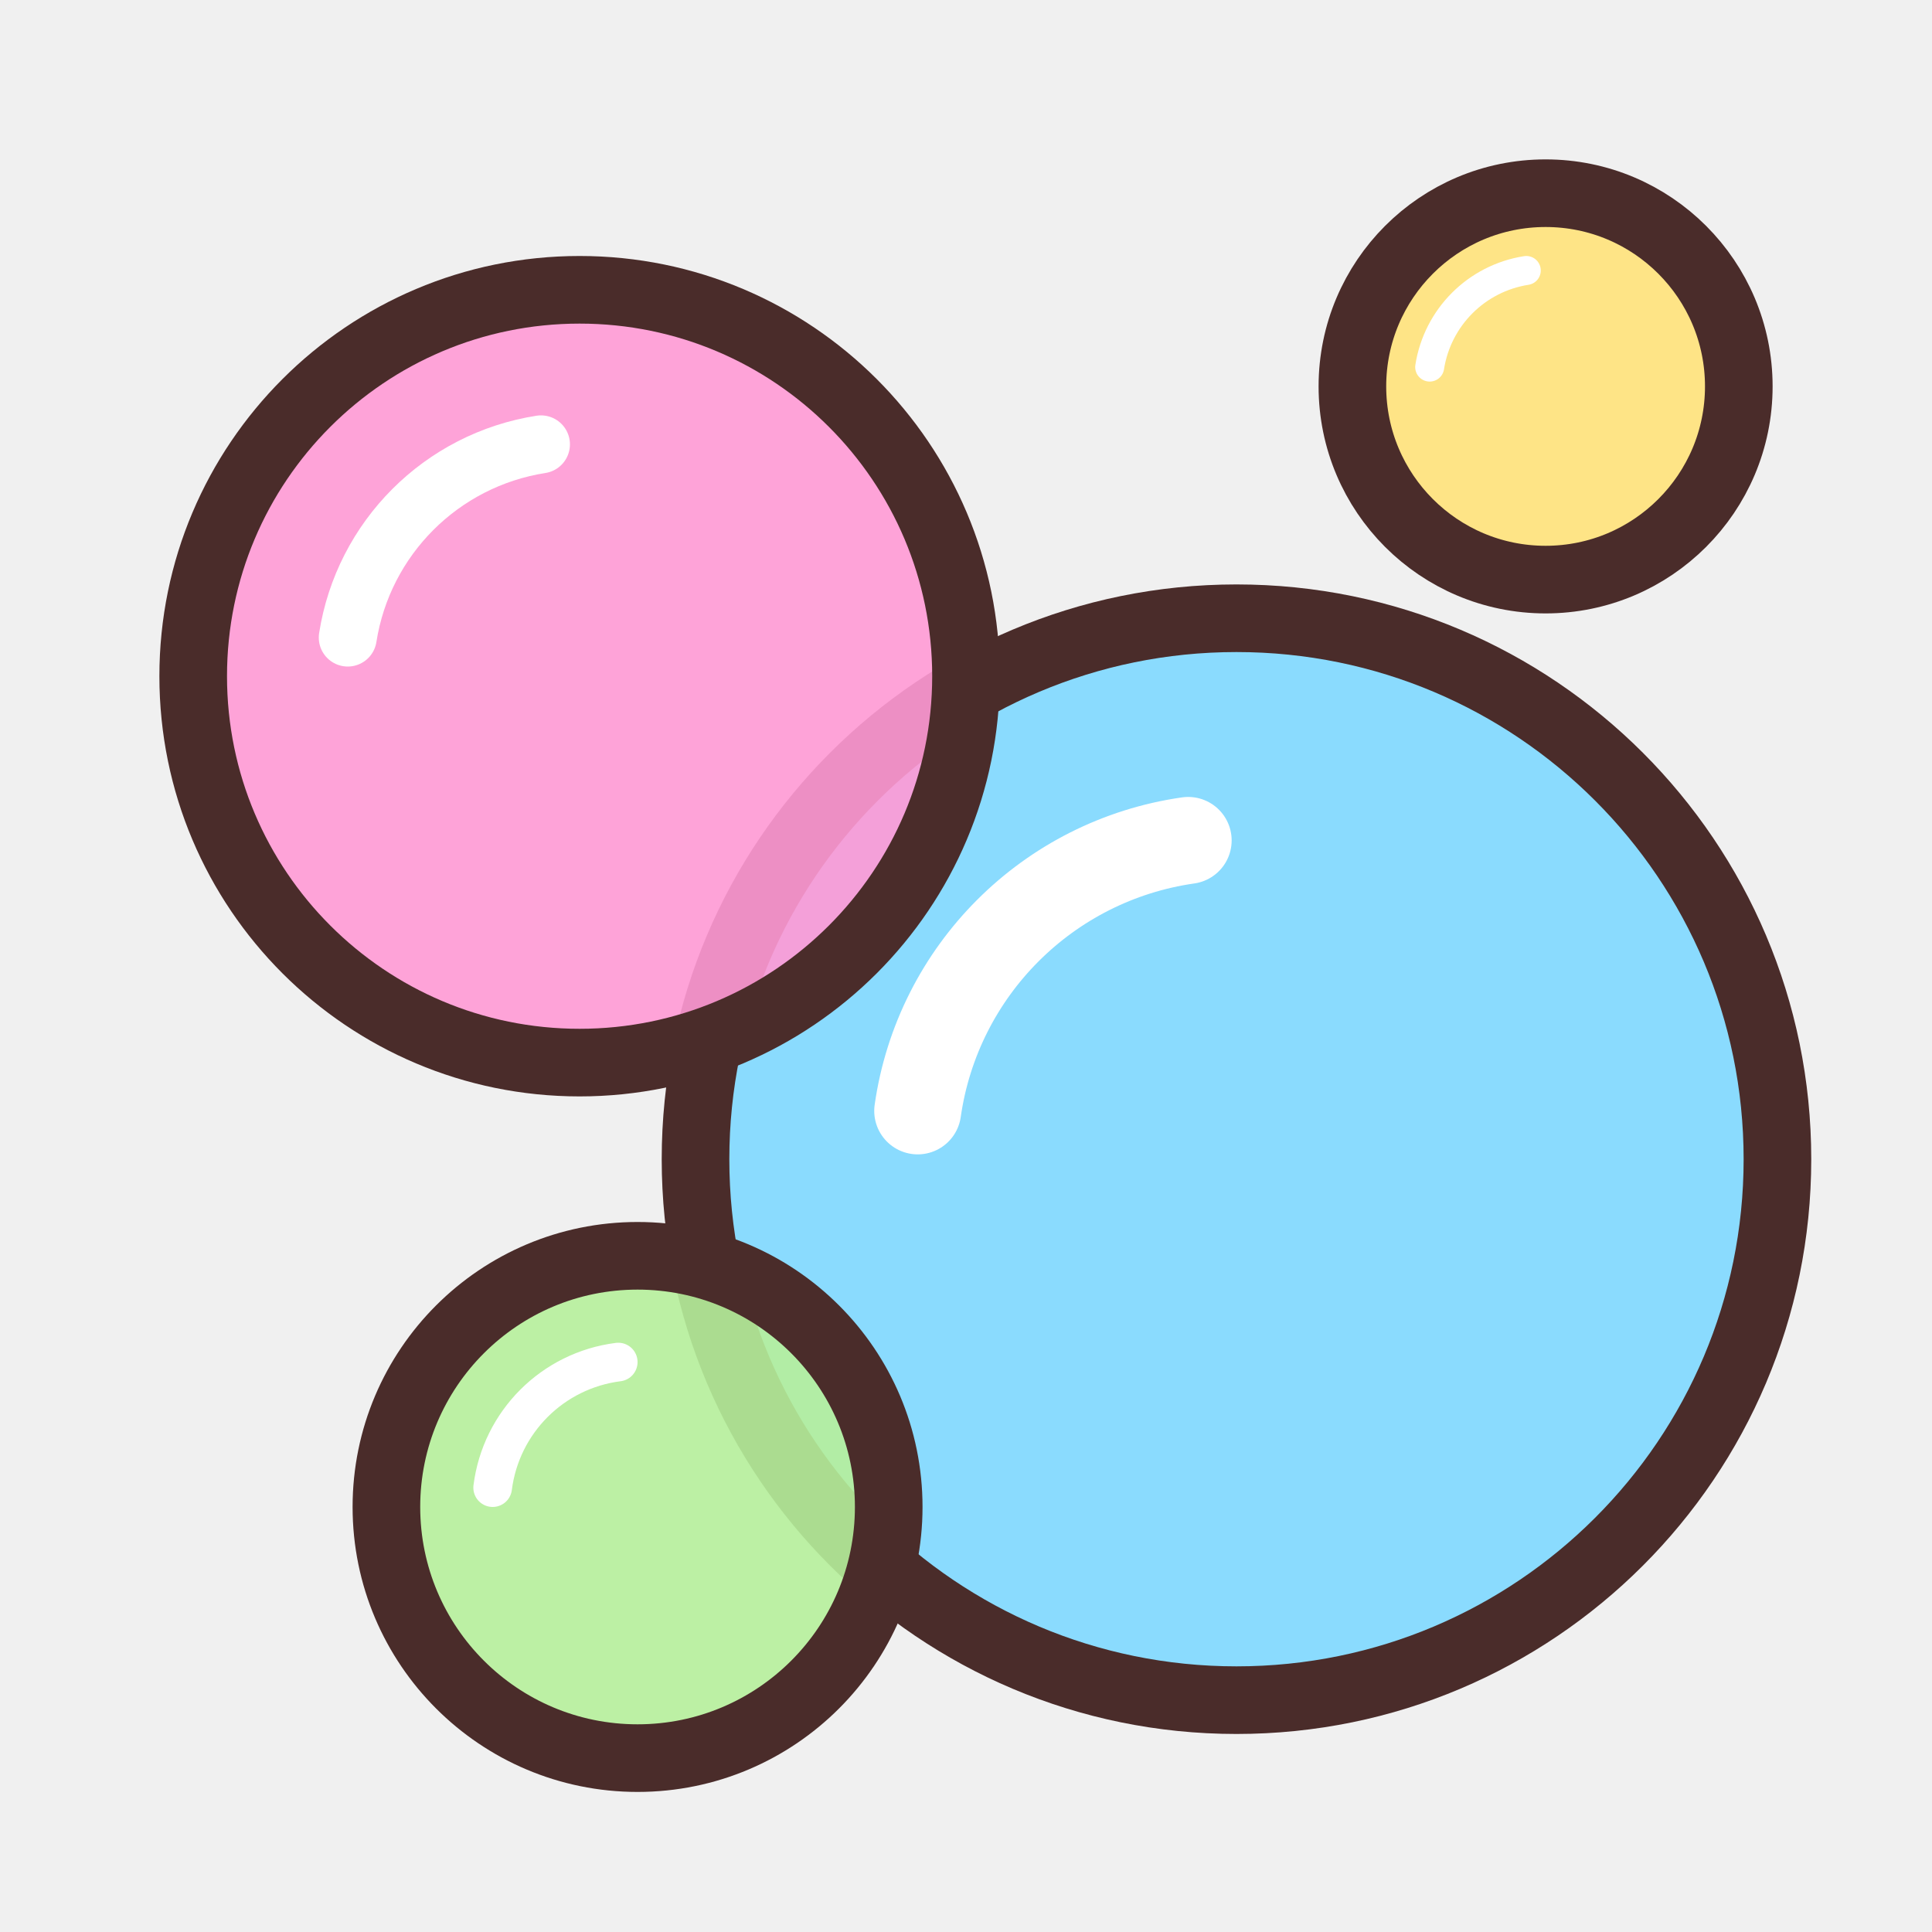
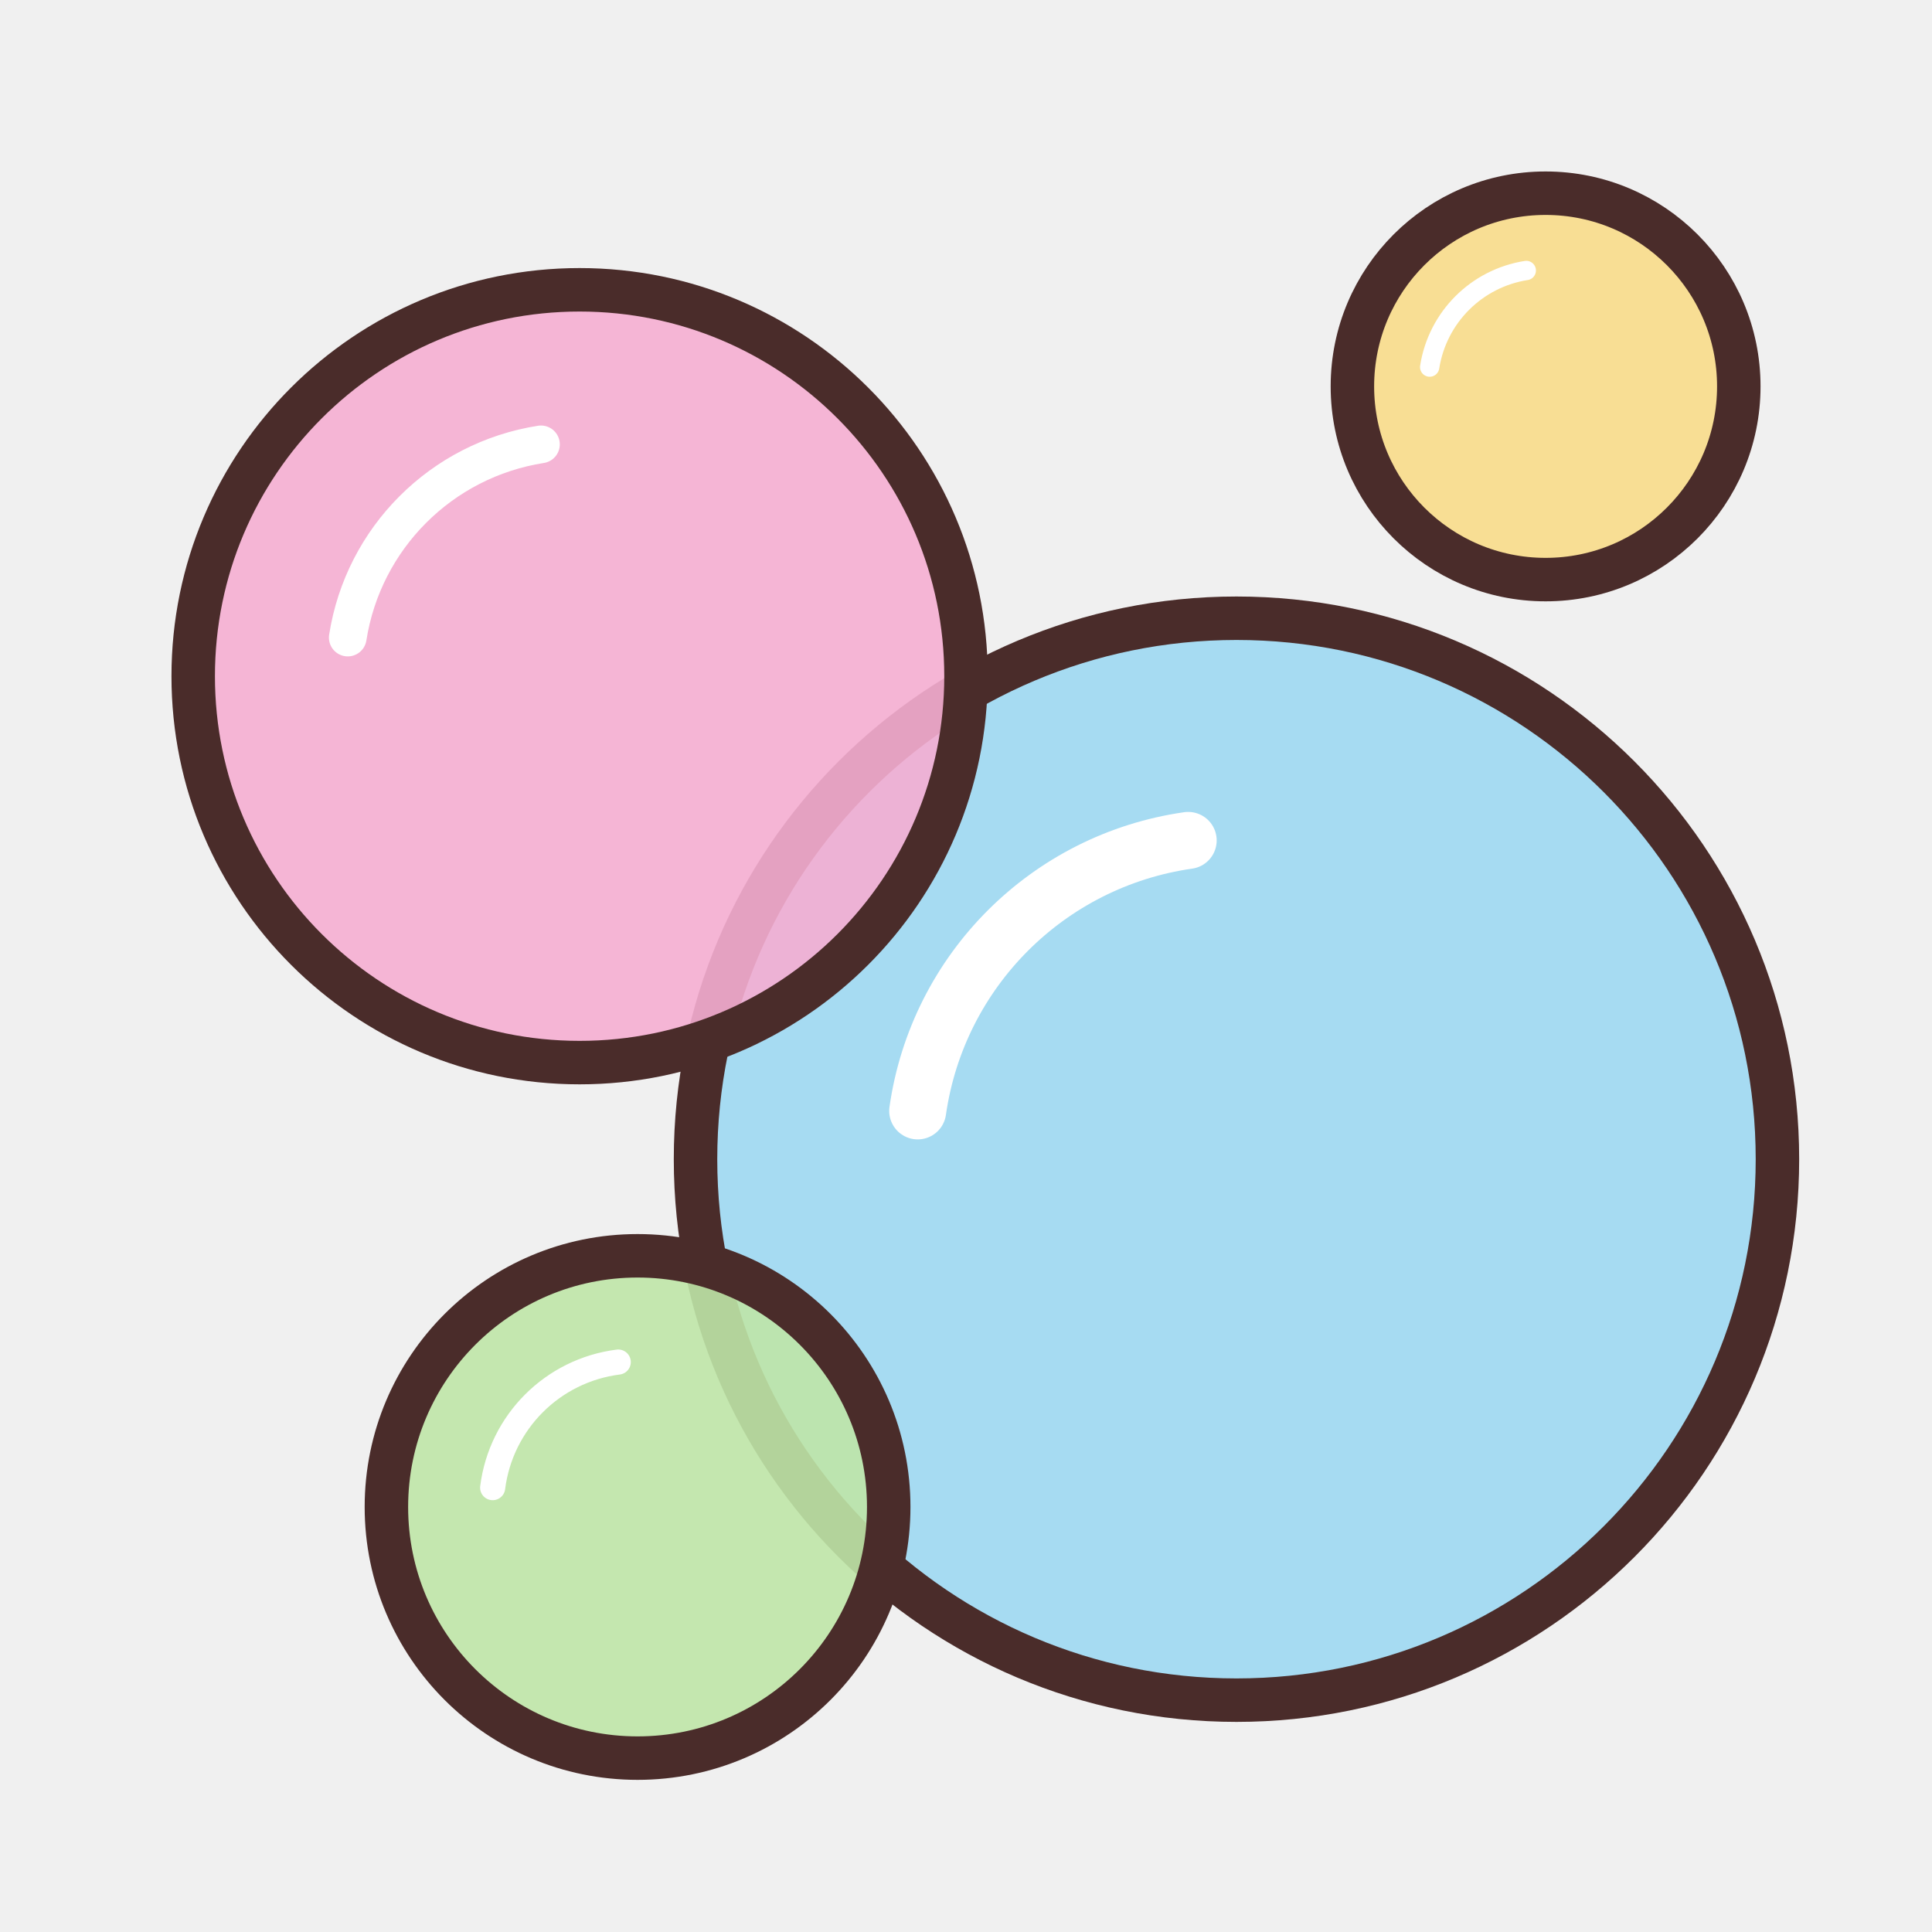
<svg xmlns="http://www.w3.org/2000/svg" viewBox="0 0 200 200">
-   <circle cx="128" cy="120" r="56" fill="#7FD8FF" fill-opacity=".9" stroke="#4A2C2A" stroke-width="7" />
-   <path d="M95 115 A33 33 0 0 1 123 87" fill="none" stroke="#fff" stroke-width="9" stroke-linecap="round" />
-   <circle cx="60" cy="70" r="40" fill="#FF9AD5" fill-opacity=".9" stroke="#4A2C2A" stroke-width="7" />
-   <path d="M36 66 A24 24 0 0 1 56 46" fill="none" stroke="#fff" stroke-width="6" stroke-linecap="round" />
-   <circle cx="66" cy="156" r="26" fill="#B6F09C" fill-opacity=".9" stroke="#4A2C2A" stroke-width="7" />
-   <path d="M51 154 A15 15 0 0 1 64 141" fill="none" stroke="#fff" stroke-width="4" stroke-linecap="round" />
-   <circle cx="160" cy="40" r="20" fill="#FFE27A" fill-opacity=".9" stroke="#4A2C2A" stroke-width="7" />
-   <path d="M148 38 A12 12 0 0 1 158 28" fill="none" stroke="#fff" stroke-width="3" stroke-linecap="round" />
+   <circle cx="128" cy="120" r="56" fill="#9ED8F2" fill-opacity=".9" stroke="#4A2C2A" stroke-width="4.5" />
+   <path d="M95 115 A33 33 0 0 1 123 87" fill="none" stroke="#fff" stroke-width="5.9" stroke-linecap="round" />
+   <circle cx="60" cy="70" r="40" fill="#F5AED2" fill-opacity=".9" stroke="#4A2C2A" stroke-width="4.5" />
+   <path d="M36 66 A24 24 0 0 1 56 46" fill="none" stroke="#fff" stroke-width="3.9" stroke-linecap="round" />
+   <circle cx="66" cy="156" r="26" fill="#BFE6A8" fill-opacity=".9" stroke="#4A2C2A" stroke-width="4.5" />
+   <path d="M51 154 A15 15 0 0 1 64 141" fill="none" stroke="#fff" stroke-width="2.6" stroke-linecap="round" />
+   <circle cx="160" cy="40" r="20" fill="#F9DC8A" fill-opacity=".9" stroke="#4A2C2A" stroke-width="4.5" />
+   <path d="M148 38 A12 12 0 0 1 158 28" fill="none" stroke="#fff" stroke-width="2" stroke-linecap="round" />
</svg>
